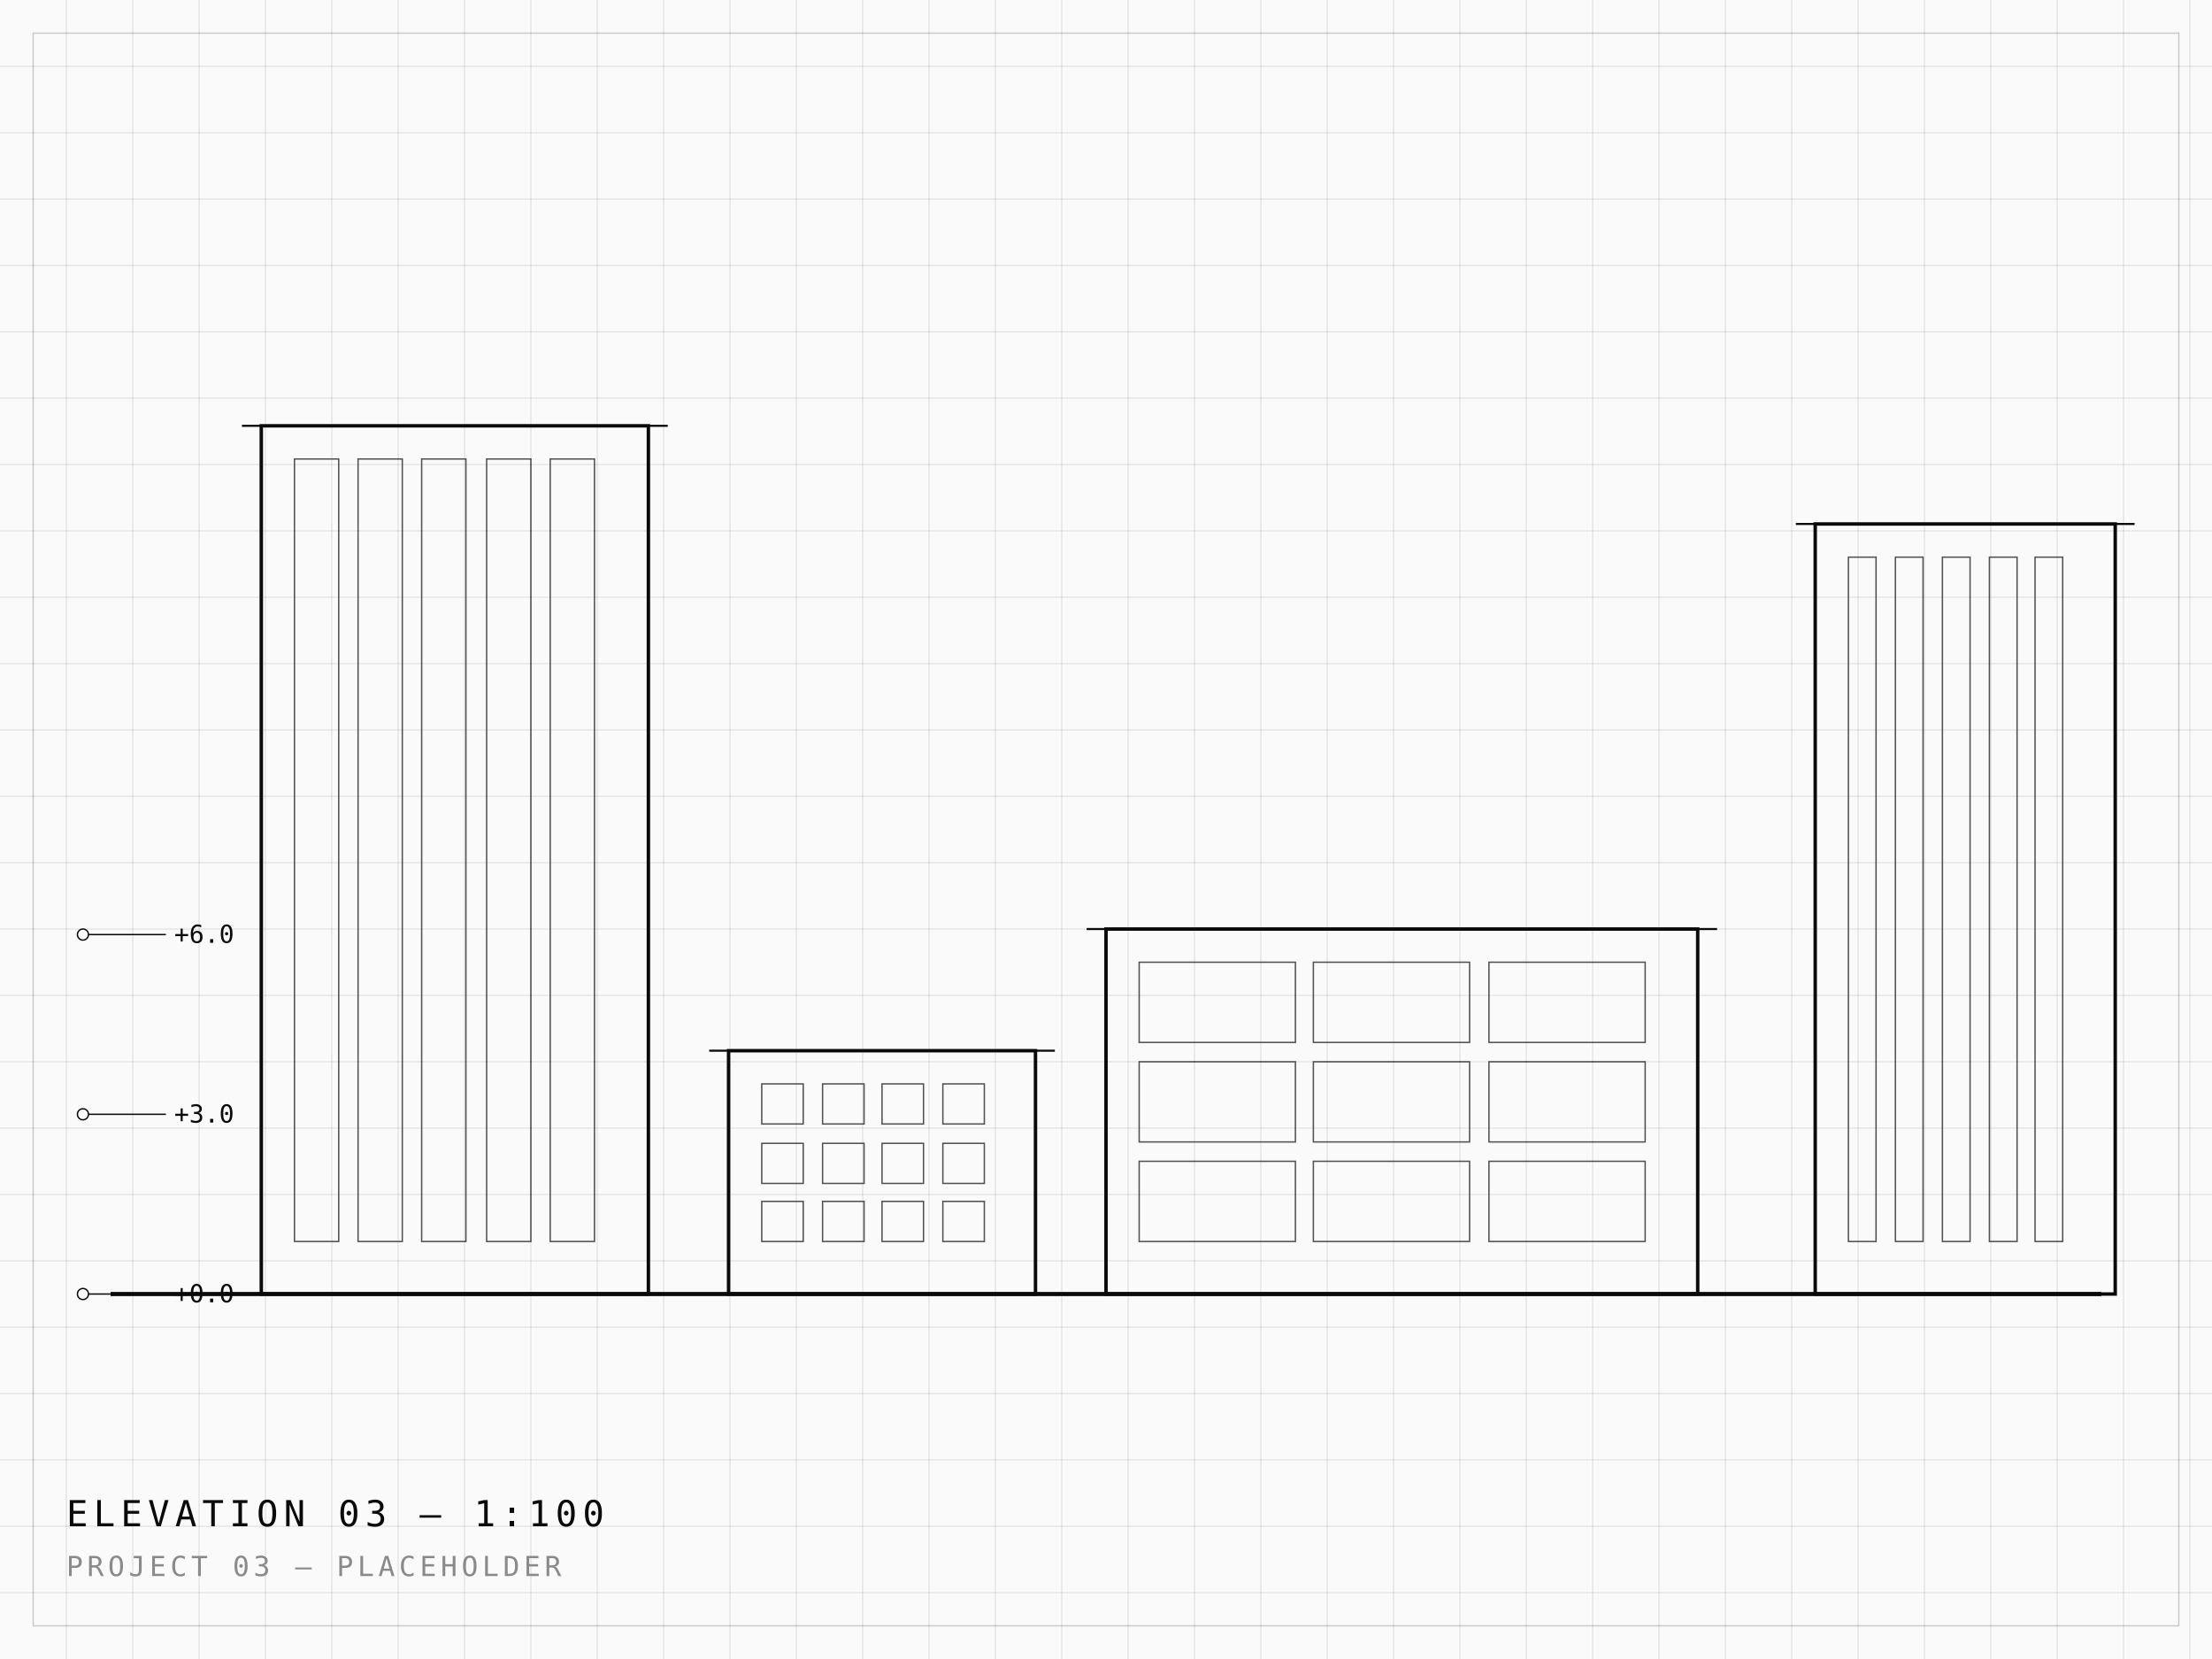
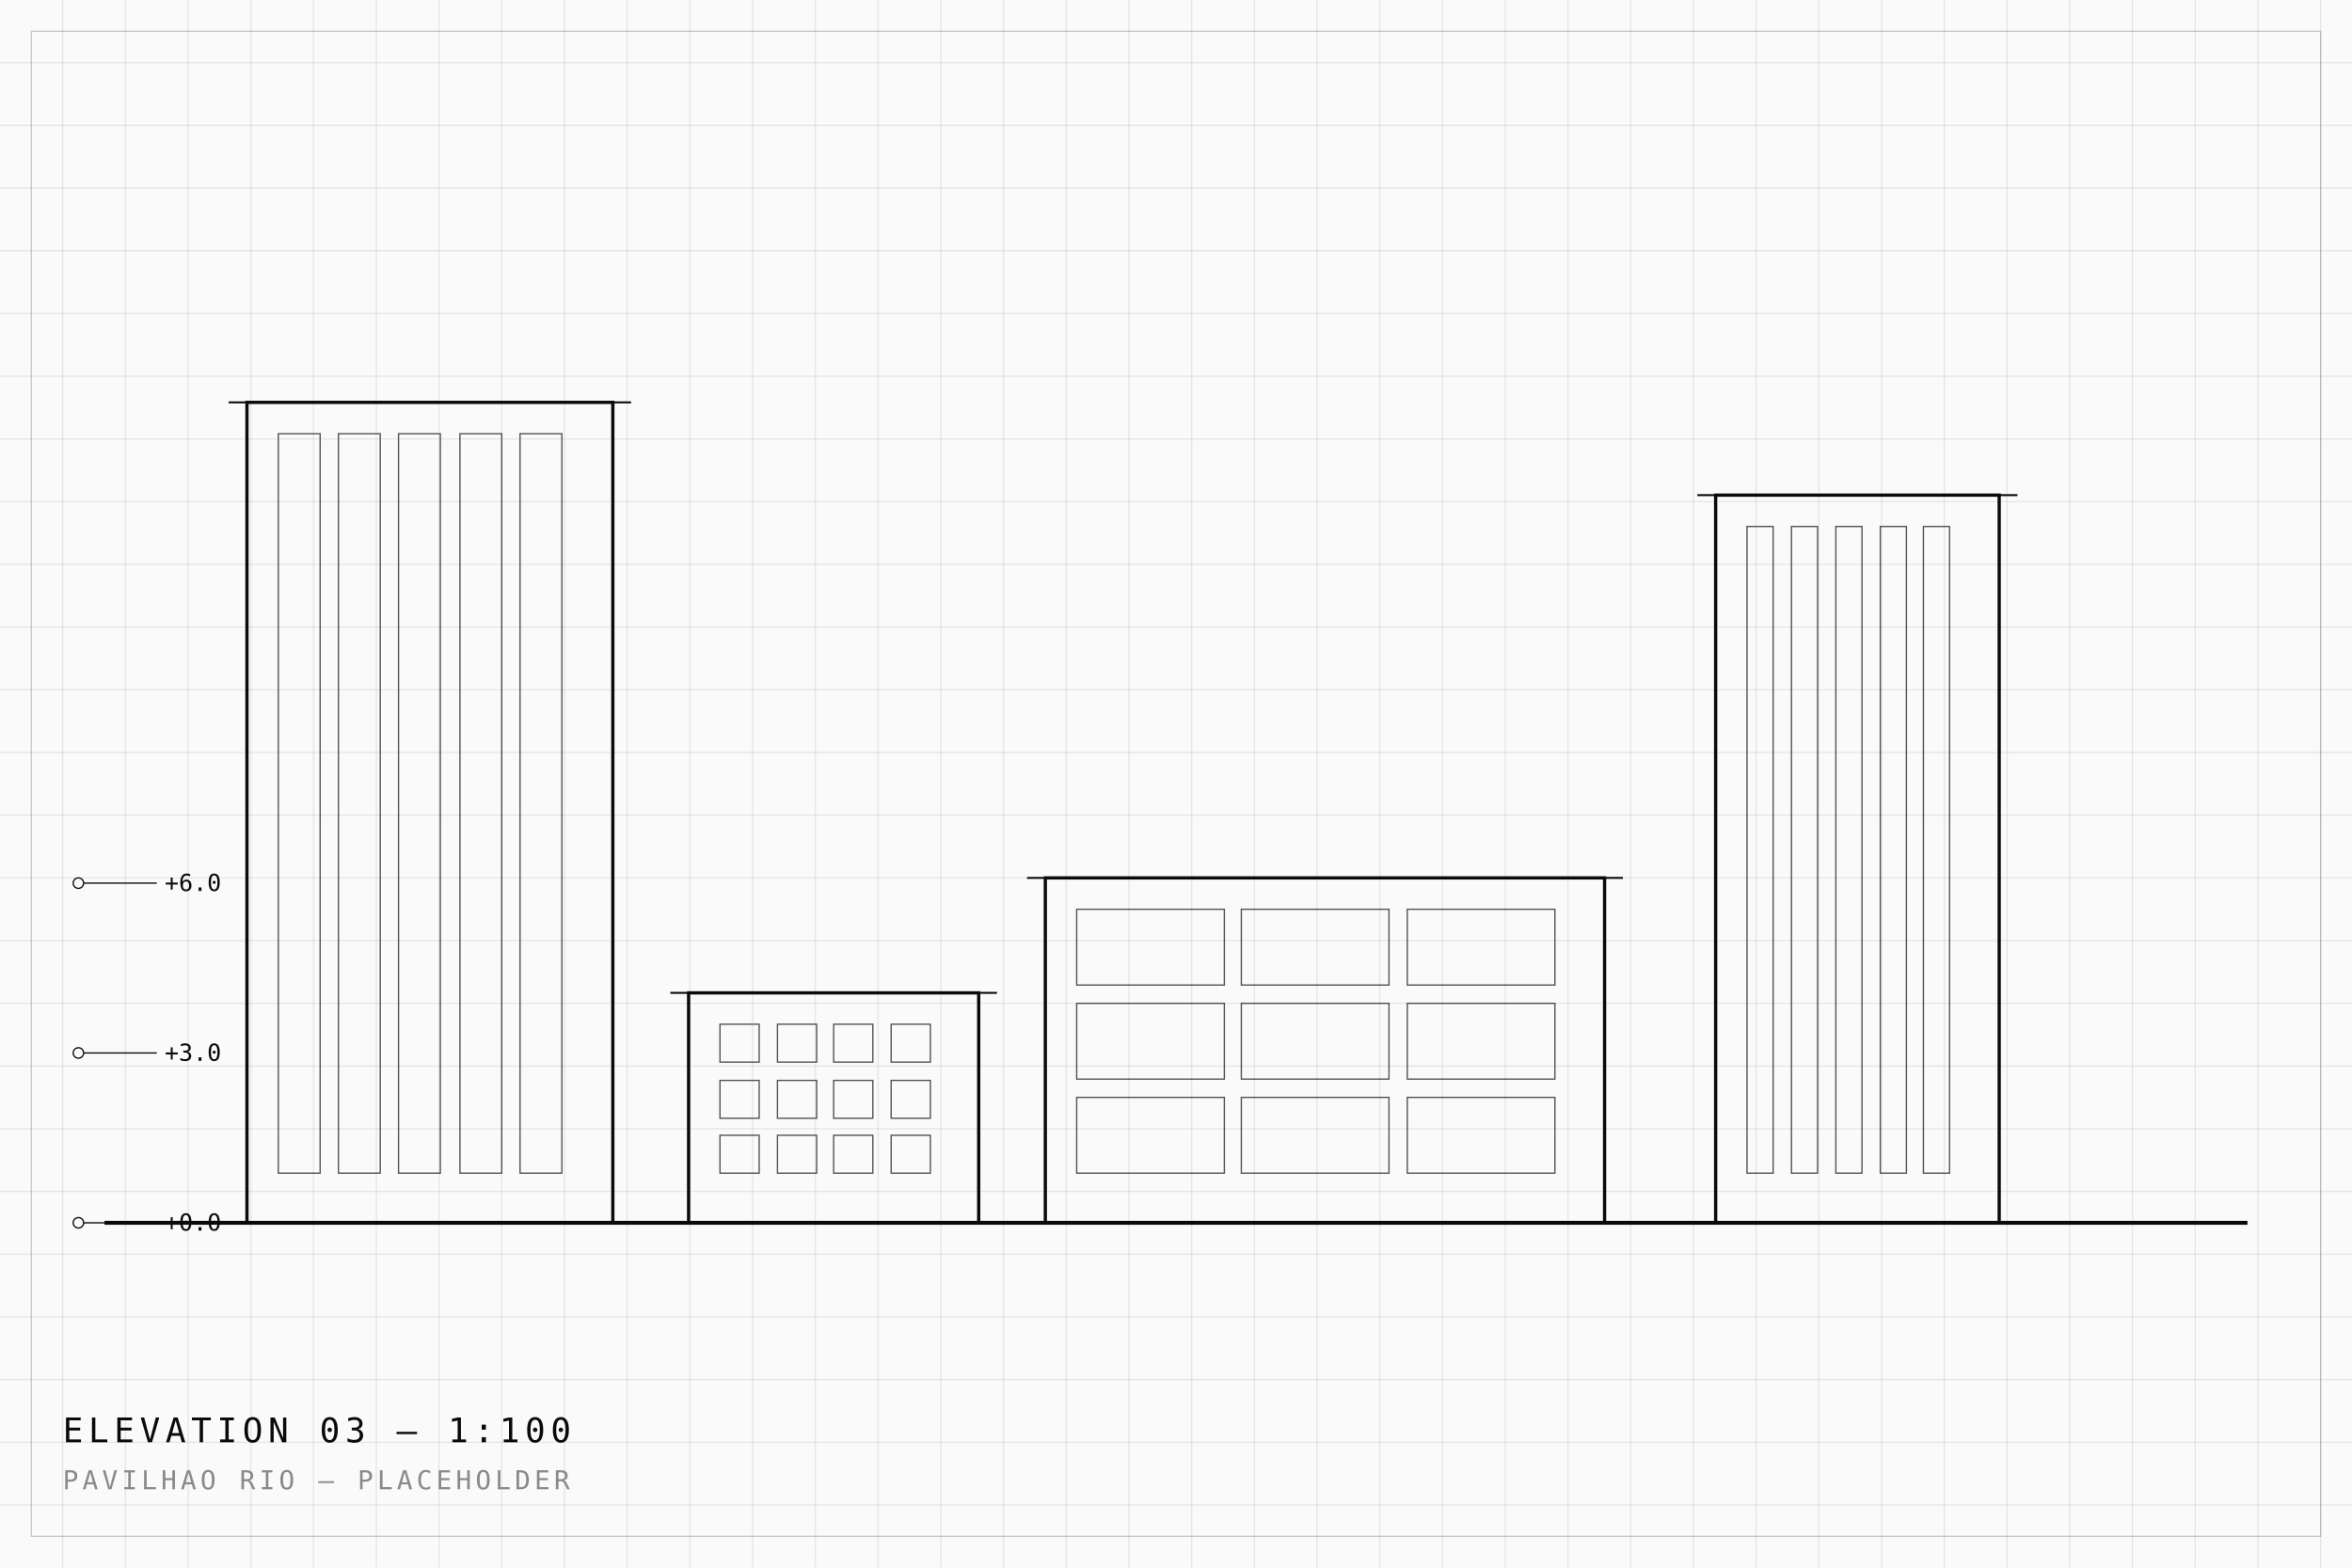
- <svg xmlns="http://www.w3.org/2000/svg" width="1600" height="1200" viewBox="0 0 1600 1200">
-   <rect width="1600" height="1200" fill="#fafafa" />
+ <svg xmlns="http://www.w3.org/2000/svg" width="1800" height="1200" viewBox="0 0 1800 1200">
+   <rect width="1800" height="1200" fill="#fafafa" />
  <g stroke="rgba(10,10,10,0.08)" stroke-width="1">
    <line x1="48" y1="0" x2="48" y2="1200" />
    <line x1="96" y1="0" x2="96" y2="1200" />
    <line x1="144" y1="0" x2="144" y2="1200" />
    <line x1="192" y1="0" x2="192" y2="1200" />
    <line x1="240" y1="0" x2="240" y2="1200" />
    <line x1="288" y1="0" x2="288" y2="1200" />
    <line x1="336" y1="0" x2="336" y2="1200" />
    <line x1="384" y1="0" x2="384" y2="1200" />
    <line x1="432" y1="0" x2="432" y2="1200" />
    <line x1="480" y1="0" x2="480" y2="1200" />
    <line x1="528" y1="0" x2="528" y2="1200" />
    <line x1="576" y1="0" x2="576" y2="1200" />
    <line x1="624" y1="0" x2="624" y2="1200" />
    <line x1="672" y1="0" x2="672" y2="1200" />
    <line x1="720" y1="0" x2="720" y2="1200" />
    <line x1="768" y1="0" x2="768" y2="1200" />
    <line x1="816" y1="0" x2="816" y2="1200" />
    <line x1="864" y1="0" x2="864" y2="1200" />
    <line x1="912" y1="0" x2="912" y2="1200" />
    <line x1="960" y1="0" x2="960" y2="1200" />
    <line x1="1008" y1="0" x2="1008" y2="1200" />
    <line x1="1056" y1="0" x2="1056" y2="1200" />
    <line x1="1104" y1="0" x2="1104" y2="1200" />
    <line x1="1152" y1="0" x2="1152" y2="1200" />
    <line x1="1200" y1="0" x2="1200" y2="1200" />
    <line x1="1248" y1="0" x2="1248" y2="1200" />
    <line x1="1296" y1="0" x2="1296" y2="1200" />
    <line x1="1344" y1="0" x2="1344" y2="1200" />
    <line x1="1392" y1="0" x2="1392" y2="1200" />
    <line x1="1440" y1="0" x2="1440" y2="1200" />
    <line x1="1488" y1="0" x2="1488" y2="1200" />
    <line x1="1536" y1="0" x2="1536" y2="1200" />
    <line x1="1584" y1="0" x2="1584" y2="1200" />
-     <line x1="0" y1="48" x2="1600" y2="48" />
-     <line x1="0" y1="96" x2="1600" y2="96" />
-     <line x1="0" y1="144" x2="1600" y2="144" />
-     <line x1="0" y1="192" x2="1600" y2="192" />
-     <line x1="0" y1="240" x2="1600" y2="240" />
-     <line x1="0" y1="288" x2="1600" y2="288" />
-     <line x1="0" y1="336" x2="1600" y2="336" />
-     <line x1="0" y1="384" x2="1600" y2="384" />
-     <line x1="0" y1="432" x2="1600" y2="432" />
-     <line x1="0" y1="480" x2="1600" y2="480" />
-     <line x1="0" y1="528" x2="1600" y2="528" />
-     <line x1="0" y1="576" x2="1600" y2="576" />
-     <line x1="0" y1="624" x2="1600" y2="624" />
-     <line x1="0" y1="672" x2="1600" y2="672" />
-     <line x1="0" y1="720" x2="1600" y2="720" />
-     <line x1="0" y1="768" x2="1600" y2="768" />
-     <line x1="0" y1="816" x2="1600" y2="816" />
-     <line x1="0" y1="864" x2="1600" y2="864" />
-     <line x1="0" y1="912" x2="1600" y2="912" />
-     <line x1="0" y1="960" x2="1600" y2="960" />
-     <line x1="0" y1="1008" x2="1600" y2="1008" />
-     <line x1="0" y1="1056" x2="1600" y2="1056" />
-     <line x1="0" y1="1104" x2="1600" y2="1104" />
-     <line x1="0" y1="1152" x2="1600" y2="1152" />
+     <line x1="1632" y1="0" x2="1632" y2="1200" />
+     <line x1="1680" y1="0" x2="1680" y2="1200" />
+     <line x1="1728" y1="0" x2="1728" y2="1200" />
+     <line x1="1776" y1="0" x2="1776" y2="1200" />
+     <line x1="0" y1="48" x2="1800" y2="48" />
+     <line x1="0" y1="96" x2="1800" y2="96" />
+     <line x1="0" y1="144" x2="1800" y2="144" />
+     <line x1="0" y1="192" x2="1800" y2="192" />
+     <line x1="0" y1="240" x2="1800" y2="240" />
+     <line x1="0" y1="288" x2="1800" y2="288" />
+     <line x1="0" y1="336" x2="1800" y2="336" />
+     <line x1="0" y1="384" x2="1800" y2="384" />
+     <line x1="0" y1="432" x2="1800" y2="432" />
+     <line x1="0" y1="480" x2="1800" y2="480" />
+     <line x1="0" y1="528" x2="1800" y2="528" />
+     <line x1="0" y1="576" x2="1800" y2="576" />
+     <line x1="0" y1="624" x2="1800" y2="624" />
+     <line x1="0" y1="672" x2="1800" y2="672" />
+     <line x1="0" y1="720" x2="1800" y2="720" />
+     <line x1="0" y1="768" x2="1800" y2="768" />
+     <line x1="0" y1="816" x2="1800" y2="816" />
+     <line x1="0" y1="864" x2="1800" y2="864" />
+     <line x1="0" y1="912" x2="1800" y2="912" />
+     <line x1="0" y1="960" x2="1800" y2="960" />
+     <line x1="0" y1="1008" x2="1800" y2="1008" />
+     <line x1="0" y1="1056" x2="1800" y2="1056" />
+     <line x1="0" y1="1104" x2="1800" y2="1104" />
+     <line x1="0" y1="1152" x2="1800" y2="1152" />
  </g>
-   <rect x="24" y="24" width="1552" height="1152" fill="none" stroke="rgba(10,10,10,0.2)" stroke-width="1" />
-   <line x1="80" y1="936" x2="1520" y2="936" stroke="#0a0a0a" stroke-width="3" />
+   <rect x="24" y="24" width="1752" height="1152" fill="none" stroke="rgba(10,10,10,0.2)" stroke-width="1" />
+   <line x1="80" y1="936" x2="1720" y2="936" stroke="#0a0a0a" stroke-width="3" />
  <rect x="189" y="308" width="280" height="628" fill="none" stroke="#0a0a0a" stroke-width="2.5" />
  <rect x="213" y="332" width="32" height="566" fill="none" stroke="#0a0a0a" stroke-width="1" opacity="0.7" />
  <rect x="259" y="332" width="32" height="566" fill="none" stroke="#0a0a0a" stroke-width="1" opacity="0.7" />
  <rect x="305" y="332" width="32" height="566" fill="none" stroke="#0a0a0a" stroke-width="1" opacity="0.7" />
  <rect x="352" y="332" width="32" height="566" fill="none" stroke="#0a0a0a" stroke-width="1" opacity="0.7" />
  <rect x="398" y="332" width="32" height="566" fill="none" stroke="#0a0a0a" stroke-width="1" opacity="0.7" />
  <line x1="175" y1="308" x2="483" y2="308" stroke="#0a0a0a" stroke-width="1.5" />
  <rect x="527" y="760" width="222" height="176" fill="none" stroke="#0a0a0a" stroke-width="2.5" />
  <rect x="551" y="784" width="30" height="29" fill="none" stroke="#0a0a0a" stroke-width="1" opacity="0.7" />
  <rect x="551" y="827" width="30" height="29" fill="none" stroke="#0a0a0a" stroke-width="1" opacity="0.7" />
  <rect x="551" y="869" width="30" height="29" fill="none" stroke="#0a0a0a" stroke-width="1" opacity="0.7" />
  <rect x="595" y="784" width="30" height="29" fill="none" stroke="#0a0a0a" stroke-width="1" opacity="0.7" />
  <rect x="595" y="827" width="30" height="29" fill="none" stroke="#0a0a0a" stroke-width="1" opacity="0.7" />
  <rect x="595" y="869" width="30" height="29" fill="none" stroke="#0a0a0a" stroke-width="1" opacity="0.7" />
  <rect x="638" y="784" width="30" height="29" fill="none" stroke="#0a0a0a" stroke-width="1" opacity="0.7" />
  <rect x="638" y="827" width="30" height="29" fill="none" stroke="#0a0a0a" stroke-width="1" opacity="0.7" />
  <rect x="638" y="869" width="30" height="29" fill="none" stroke="#0a0a0a" stroke-width="1" opacity="0.7" />
  <rect x="682" y="784" width="30" height="29" fill="none" stroke="#0a0a0a" stroke-width="1" opacity="0.7" />
  <rect x="682" y="827" width="30" height="29" fill="none" stroke="#0a0a0a" stroke-width="1" opacity="0.7" />
  <rect x="682" y="869" width="30" height="29" fill="none" stroke="#0a0a0a" stroke-width="1" opacity="0.7" />
  <line x1="513" y1="760" x2="763" y2="760" stroke="#0a0a0a" stroke-width="1.5" />
  <rect x="800" y="672" width="428" height="264" fill="none" stroke="#0a0a0a" stroke-width="2.5" />
  <rect x="824" y="696" width="113" height="58" fill="none" stroke="#0a0a0a" stroke-width="1" opacity="0.7" />
  <rect x="824" y="768" width="113" height="58" fill="none" stroke="#0a0a0a" stroke-width="1" opacity="0.7" />
  <rect x="824" y="840" width="113" height="58" fill="none" stroke="#0a0a0a" stroke-width="1" opacity="0.7" />
  <rect x="950" y="696" width="113" height="58" fill="none" stroke="#0a0a0a" stroke-width="1" opacity="0.7" />
  <rect x="950" y="768" width="113" height="58" fill="none" stroke="#0a0a0a" stroke-width="1" opacity="0.7" />
  <rect x="950" y="840" width="113" height="58" fill="none" stroke="#0a0a0a" stroke-width="1" opacity="0.7" />
  <rect x="1077" y="696" width="113" height="58" fill="none" stroke="#0a0a0a" stroke-width="1" opacity="0.7" />
  <rect x="1077" y="768" width="113" height="58" fill="none" stroke="#0a0a0a" stroke-width="1" opacity="0.7" />
  <rect x="1077" y="840" width="113" height="58" fill="none" stroke="#0a0a0a" stroke-width="1" opacity="0.7" />
  <line x1="786" y1="672" x2="1242" y2="672" stroke="#0a0a0a" stroke-width="1.5" />
  <rect x="1313" y="379" width="217" height="557" fill="none" stroke="#0a0a0a" stroke-width="2.5" />
  <rect x="1337" y="403" width="20" height="495" fill="none" stroke="#0a0a0a" stroke-width="1" opacity="0.7" />
  <rect x="1371" y="403" width="20" height="495" fill="none" stroke="#0a0a0a" stroke-width="1" opacity="0.7" />
  <rect x="1405" y="403" width="20" height="495" fill="none" stroke="#0a0a0a" stroke-width="1" opacity="0.7" />
  <rect x="1439" y="403" width="20" height="495" fill="none" stroke="#0a0a0a" stroke-width="1" opacity="0.7" />
  <rect x="1472" y="403" width="20" height="495" fill="none" stroke="#0a0a0a" stroke-width="1" opacity="0.7" />
  <line x1="1299" y1="379" x2="1544" y2="379" stroke="#0a0a0a" stroke-width="1.5" />
  <g transform="translate(60,936)" stroke="#0a0a0a" stroke-width="1">
    <circle r="4" fill="none" />
    <line x1="4" y1="0" x2="60" y2="0" />
    <text x="66" y="6" font-size="18" font-family="monospace" fill="#0a0a0a" stroke="none">+0.0</text>
  </g>
  <g transform="translate(60,806)" stroke="#0a0a0a" stroke-width="1">
    <circle r="4" fill="none" />
    <line x1="4" y1="0" x2="60" y2="0" />
    <text x="66" y="6" font-size="18" font-family="monospace" fill="#0a0a0a" stroke="none">+3.0</text>
  </g>
  <g transform="translate(60,676)" stroke="#0a0a0a" stroke-width="1">
    <circle r="4" fill="none" />
    <line x1="4" y1="0" x2="60" y2="0" />
    <text x="66" y="6" font-size="18" font-family="monospace" fill="#0a0a0a" stroke="none">+6.0</text>
  </g>
  <text x="48" y="1104" font-family="monospace" font-size="26" letter-spacing="4" fill="#0a0a0a">ELEVATION 03 — 1:100</text>
-   <text x="48" y="1140" font-family="monospace" font-size="20" letter-spacing="3" fill="#8a8a8a">PROJECT 03 — PLACEHOLDER</text>
+   <text x="48" y="1140" font-family="monospace" font-size="20" letter-spacing="3" fill="#8a8a8a">PAVILHAO RIO — PLACEHOLDER</text>
</svg>
